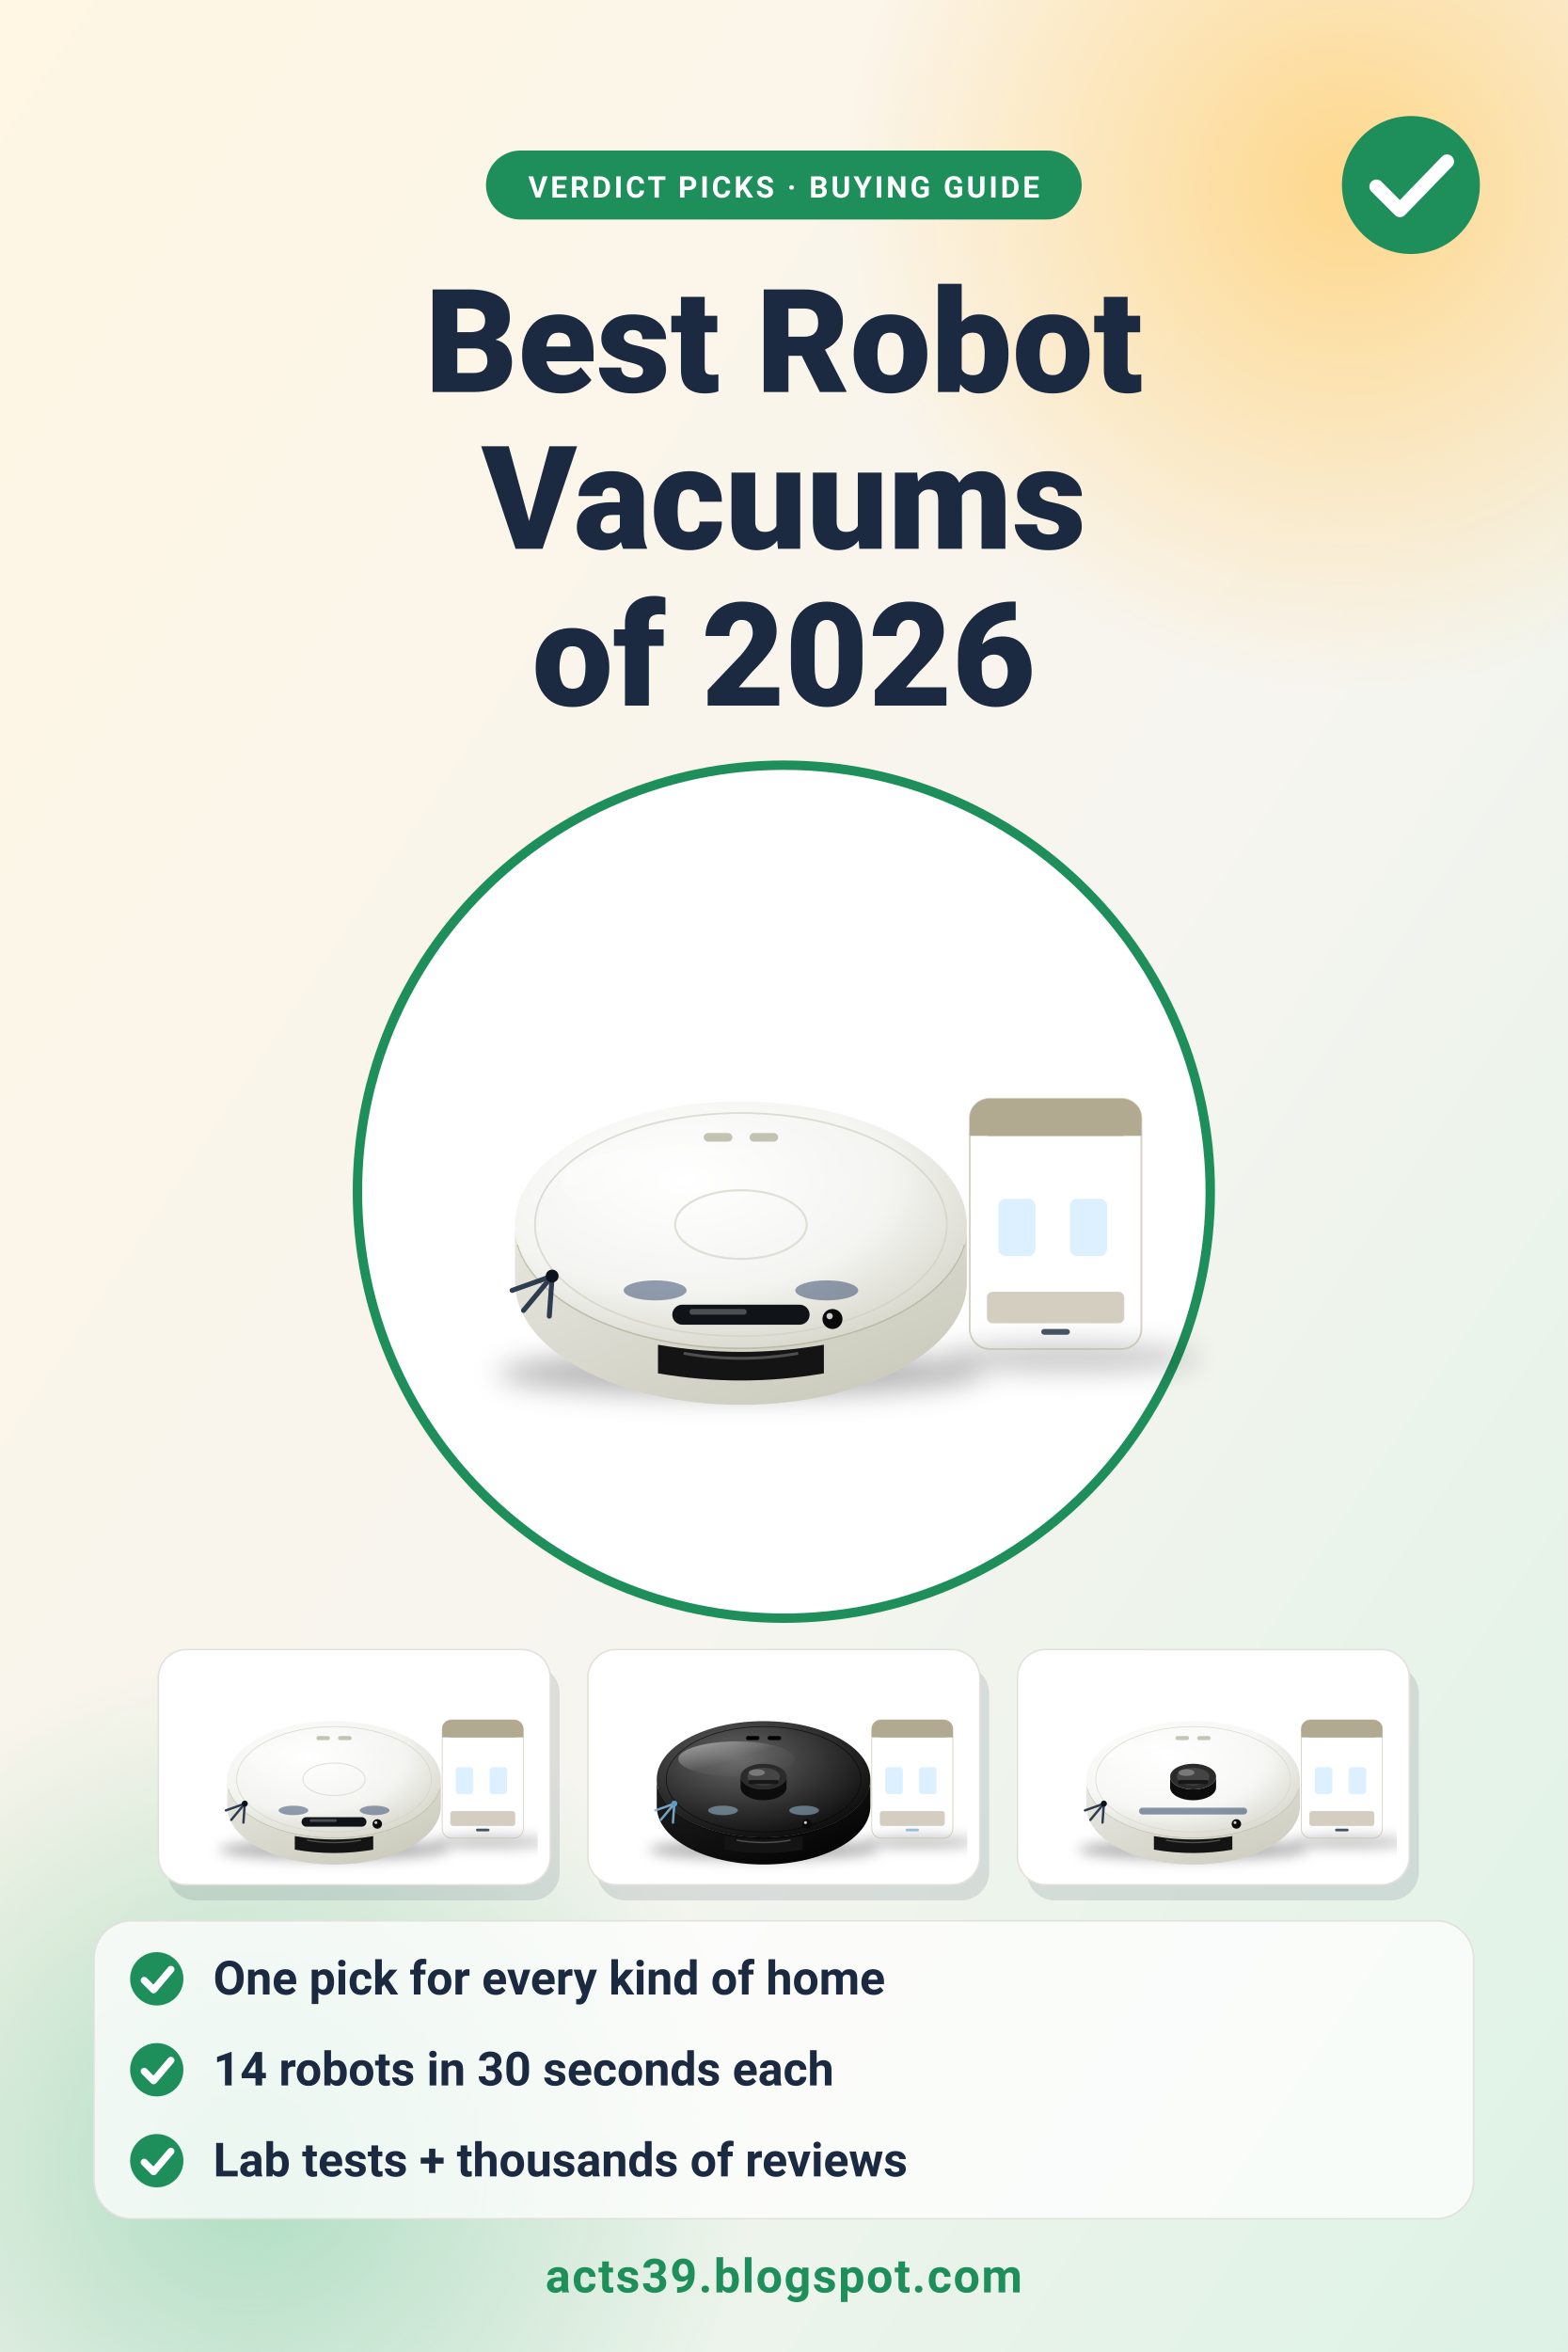
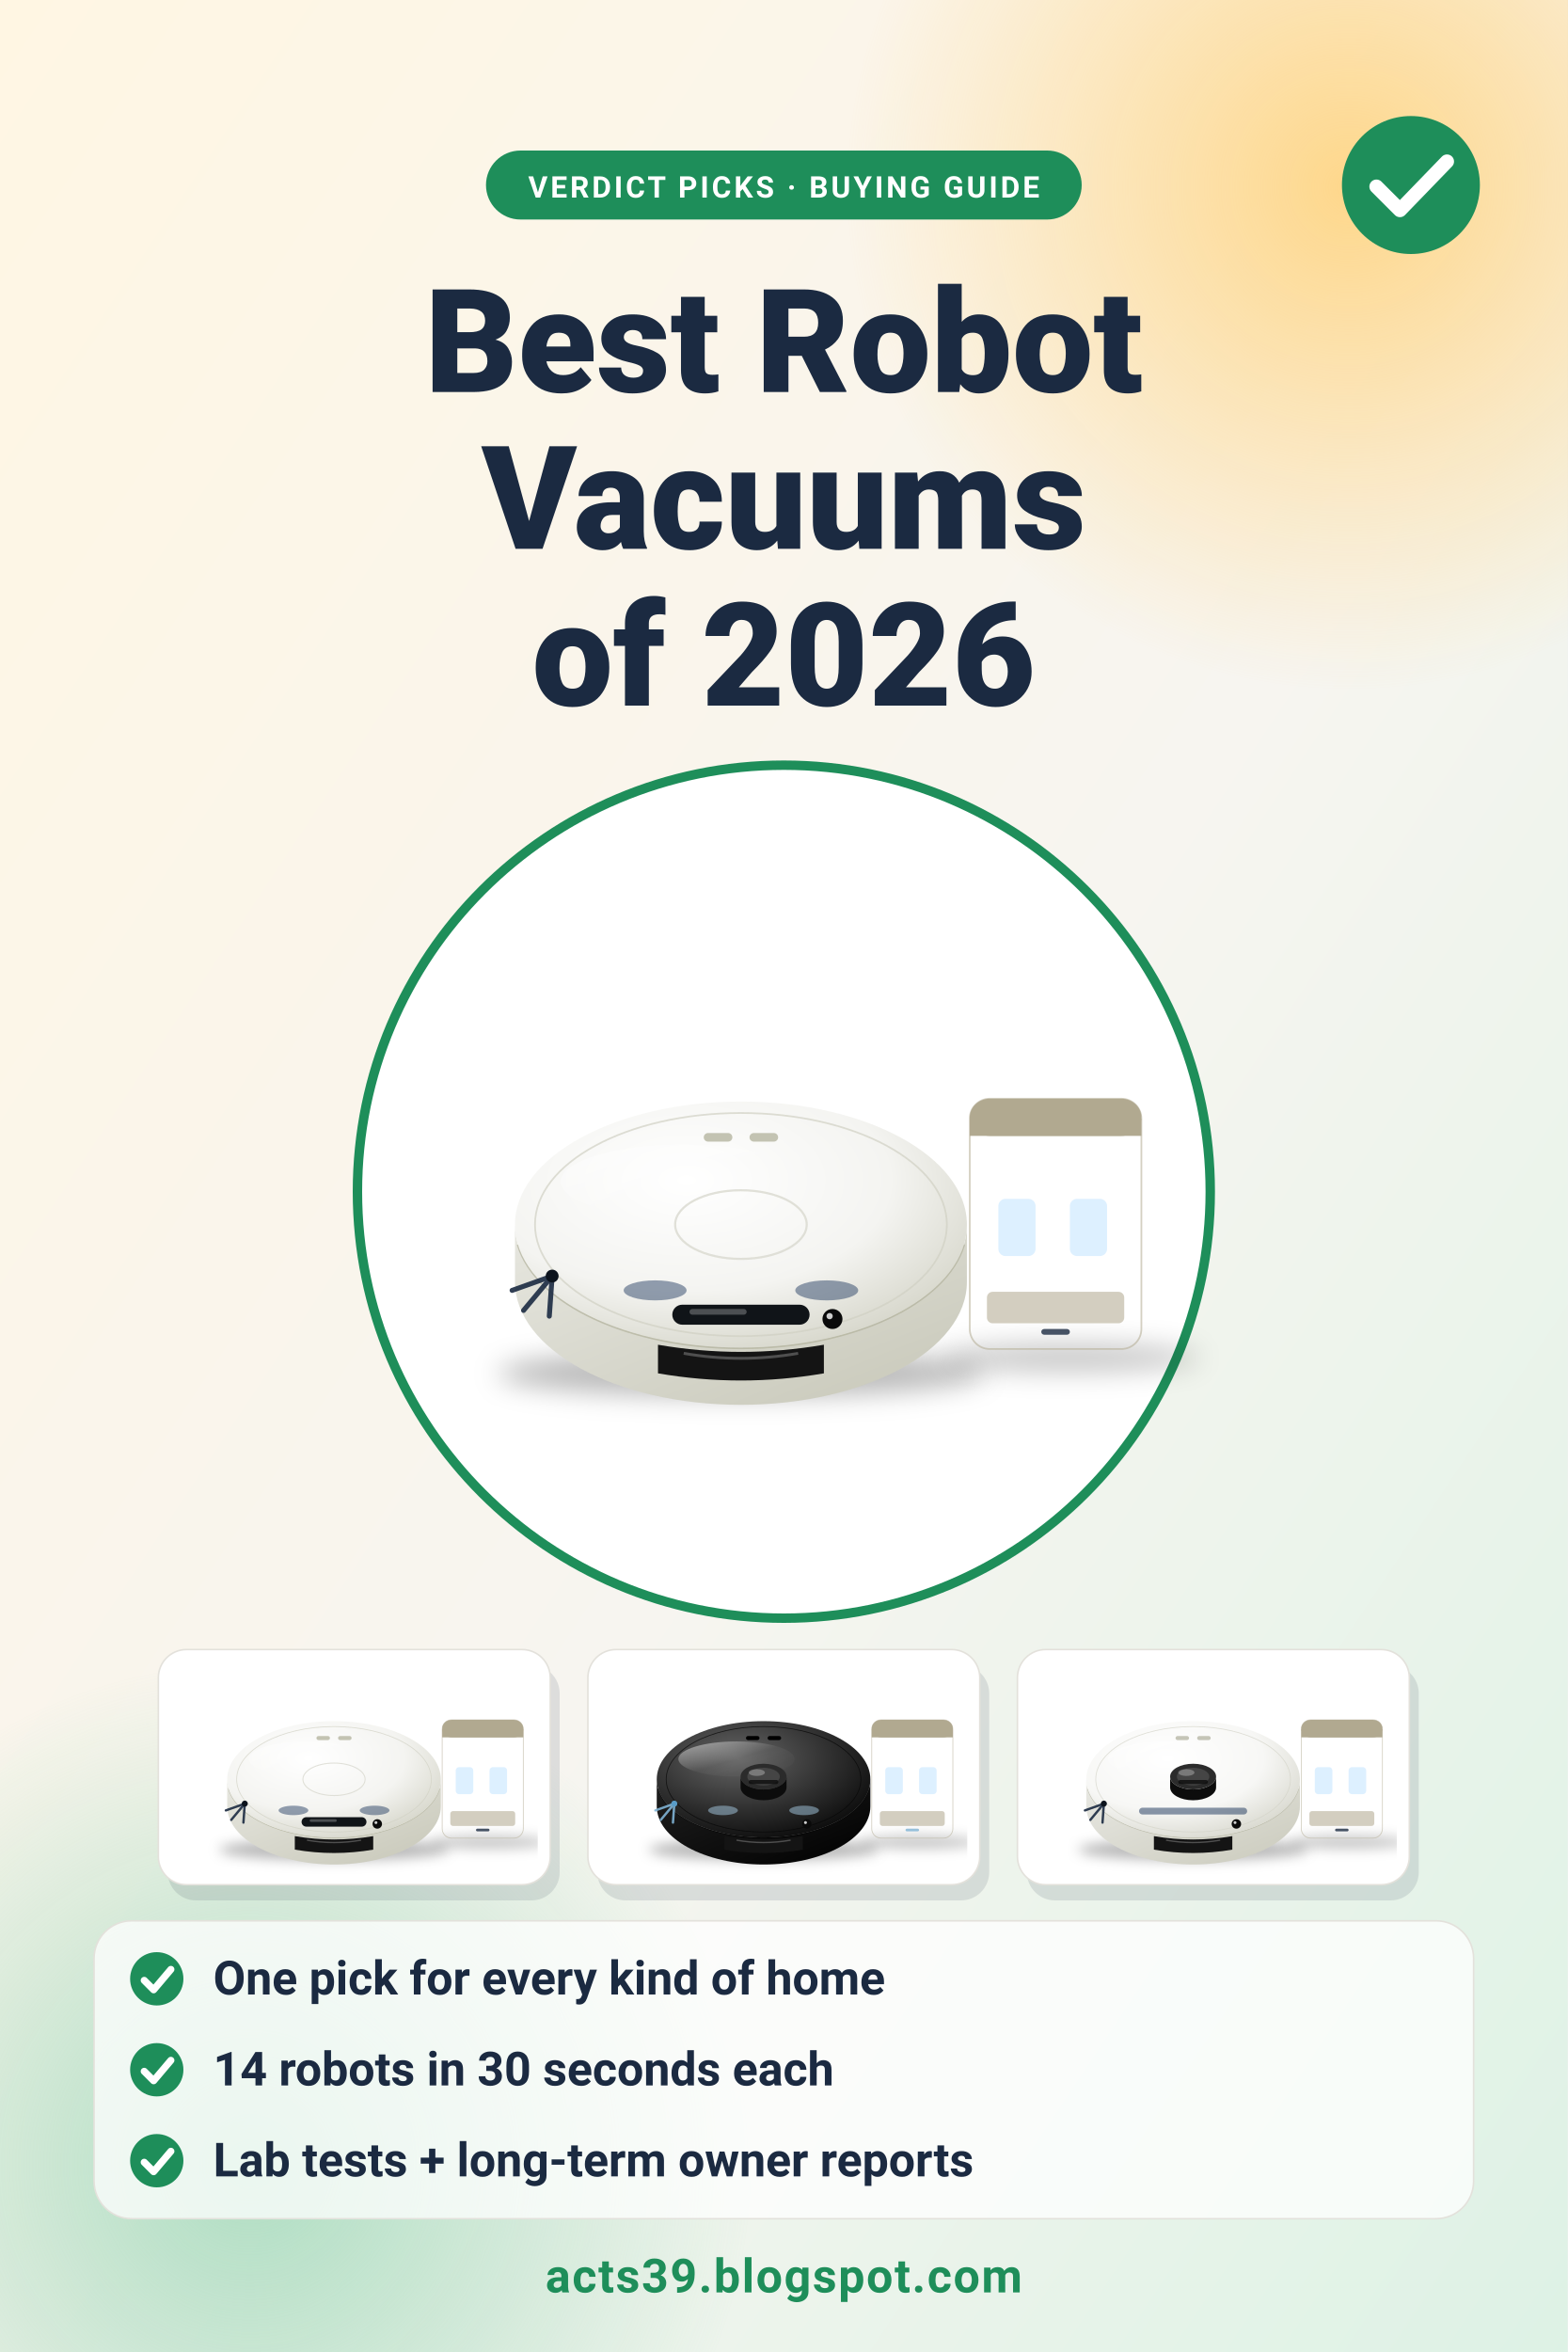
<svg xmlns="http://www.w3.org/2000/svg" viewBox="0 0 1000 1500" role="img" aria-label="Best Robot Vacuums of 2026 — Verdict Picks buying guide, with a render of the Roborock Saros 10R">
  <defs>
    <linearGradient id="bp-bg" x1="0" y1="0" x2="1" y2="1">
      <stop offset="0" stop-color="#FFF6E3" />
      <stop offset="0.55" stop-color="#F7F5F0" />
      <stop offset="1" stop-color="#DDF2E5" />
    </linearGradient>
    <radialGradient id="bp-sun" cx="50%" cy="50%" r="50%">
      <stop offset="0" stop-color="#FFD27A" stop-opacity="0.85" />
      <stop offset="1" stop-color="#FFD27A" stop-opacity="0" />
    </radialGradient>
    <radialGradient id="bp-leaf" cx="50%" cy="50%" r="50%">
      <stop offset="0" stop-color="#8FD3AE" stop-opacity="0.7" />
      <stop offset="1" stop-color="#8FD3AE" stop-opacity="0" />
    </radialGradient>
  </defs>
  <rect width="1000" height="1500" fill="url(#bp-bg)" />
  <circle cx="860" cy="120" r="320" fill="url(#bp-sun)" />
  <circle cx="160" cy="1380" r="320" fill="url(#bp-leaf)" />
  <g font-family="-apple-system,Segoe UI,Roboto,Helvetica,Arial,sans-serif">
    <rect x="310" y="96" width="380" height="44" rx="22" fill="#1E8E5A" />
    <text x="500" y="126" text-anchor="middle" font-size="19" font-weight="700" fill="#fff" letter-spacing="1.8">VERDICT PICKS · BUYING GUIDE</text>
    <text x="500" y="250" text-anchor="middle" font-size="92" font-weight="800" fill="#1B2A41">Best Robot</text>
    <text x="500" y="350" text-anchor="middle" font-size="92" font-weight="800" fill="#1B2A41">Vacuums</text>
    <text x="500" y="450" text-anchor="middle" font-size="92" font-weight="800" fill="#1B2A41">of 2026</text>
  </g>
  <circle cx="500" cy="760" r="272" fill="#fff" />
  <circle cx="500" cy="760" r="272" fill="none" stroke="#1E8E5A" stroke-width="6" />
  <g transform="translate(226.3158 582.1053) scale(0.9122807)">
    <defs>
      <radialGradient id="bphero-bg" cx="50%" cy="38%" r="72%">
        <stop offset="0" stop-color="#ffffff" />
        <stop offset="0.7" stop-color="#f3f3f1" />
        <stop offset="1" stop-color="#e4e4e1" />
      </radialGradient>
      <filter id="bphero-blur" x="-30%" y="-80%" width="160%" height="300%">
        <feGaussianBlur stdDeviation="9" />
      </filter>
      <filter id="bphero-soft" x="-20%" y="-20%" width="140%" height="140%">
        <feGaussianBlur stdDeviation="2.2" />
      </filter>
      <filter id="bphero-glow" x="-50%" y="-50%" width="200%" height="200%">
        <feGaussianBlur stdDeviation="5" />
      </filter>
      <linearGradient id="bphero-front" x1="0" y1="0" x2="0.35" y2="1">
        <stop offset="0" stop-color="#ffffff" />
        <stop offset="0.55" stop-color="#F4F4F1" />
        <stop offset="1" stop-color="#e0e0d7" />
      </linearGradient>
      <linearGradient id="bphero-side" x1="0" y1="0" x2="1" y2="1">
        <stop offset="0" stop-color="#e7e7e0" />
        <stop offset="1" stop-color="#c7c7b8" />
      </linearGradient>
      <linearGradient id="bphero-top" x1="0" y1="0" x2="1" y2="1">
        <stop offset="0" stop-color="#ffffff" />
        <stop offset="1" stop-color="#ffffff" />
      </linearGradient>
      <radialGradient id="bphero-dome" cx="38%" cy="32%" r="75%">
        <stop offset="0" stop-color="#ffffff" />
        <stop offset="0.6" stop-color="#F4F4F1" />
        <stop offset="1" stop-color="#d5d5c9" />
      </radialGradient>
      <linearGradient id="bphero-gloss" x1="0" y1="0" x2="1" y2="1">
        <stop offset="0" stop-color="#ffffff" stop-opacity="0.55" />
        <stop offset="0.5" stop-color="#ffffff" stop-opacity="0.05" />
        <stop offset="1" stop-color="#ffffff" stop-opacity="0" />
      </linearGradient>
      <linearGradient id="bphero-screen" x1="0" y1="0" x2="1" y2="1">
        <stop offset="0" stop-color="#1d2a3a" />
        <stop offset="1" stop-color="#060a10" />
      </linearGradient>
      <linearGradient id="bphero-metal" x1="0" y1="0" x2="1" y2="0">
        <stop offset="0" stop-color="#d9d9d6" />
        <stop offset="0.35" stop-color="#f4f4f2" />
        <stop offset="0.65" stop-color="#bdbdb9" />
        <stop offset="1" stop-color="#e6e6e3" />
      </linearGradient>
      <linearGradient id="bphero-accent" x1="0" y1="0" x2="0" y2="1">
        <stop offset="0" stop-color="#314d77" />
        <stop offset="1" stop-color="#090e16" />
      </linearGradient>
      <linearGradient id="bphero-lens" x1="0" y1="0" x2="1" y2="1">
        <stop offset="0" stop-color="#5a6470" />
        <stop offset="0.45" stop-color="#1c2129" />
        <stop offset="0.55" stop-color="#2b323c" />
        <stop offset="1" stop-color="#0c0f14" />
      </linearGradient>
    </defs>
    <ellipse cx="270" cy="322" rx="170" ry="16" fill="#000" opacity="0.28" filter="url(#bphero-blur)" />
    <ellipse cx="500.0" cy="311" rx="90.0" ry="10" fill="#000" opacity="0.22" filter="url(#bphero-blur)" />
    <path d="M 550 135.6 L 578.6 112.2 L 578.6 276.0 Q 578.6 281.6 574.4 281.6 L 550 302.9 Z" fill="url(#bpherod-side)" />
    <path d="M 437.0 130 L 465.6 106.6 L 574.4 106.6 Q 578.6 106.6 578.6 112.2 L 550 135.6 Q 550 130 543.0 130 Z" fill="url(#bpherod-top)" />
    <rect x="430" y="130" width="120" height="175" rx="14" fill="url(#bpherod-front)" />
    <rect x="430" y="130" width="120" height="175" rx="14" fill="none" stroke="#b7b099" stroke-width="1.2" opacity="0.6" />
    <path d="M 444 133 L 536 133" stroke="#fff" stroke-opacity="0.35" stroke-width="2" stroke-linecap="round" />
    <rect x="430" y="130" width="120" height="26" rx="14" fill="#b1a990" />
    <rect x="430" y="144" width="120" height="12" fill="#b1a990" />
    <rect x="444.0" y="176" width="38.0" height="72" rx="8" fill="#ffffff" opacity="0.55" />
    <rect x="450.0" y="200" width="26.0" height="40" rx="5" fill="#9fd3ff" opacity="0.35" />
    <rect x="494.0" y="176" width="38.0" height="72" rx="8" fill="#ffffff" opacity="0.55" />
    <rect x="500.0" y="200" width="26.0" height="40" rx="5" fill="#9fd3ff" opacity="0.35" />
    <rect x="442" y="265" width="96" height="22" rx="4" fill="#d3cec0" />
    <rect x="480.0" y="291" width="20" height="4" rx="2" fill="#1B2A41" opacity="0.8" />
    <path d="M 112 218 A 158 86 0 0 0 428 218 L 428 258 A 158 86 0 0 1 112 258 Z" fill="url(#bphero-side)" />
    <path d="M 114 232 A 158 86 0 0 0 426 232" fill="none" stroke="#b1b19b" stroke-width="1.5" opacity="0.7" />
    <path d="M 212 302 Q 270 312 328 302 L 328 322 Q 270 332 212 322 Z" fill="#141414" />
    <path d="M 230 308 Q 270 315 310 308" stroke="#fff" stroke-opacity="0.25" stroke-width="2" fill="none" />
    <ellipse cx="270" cy="218" rx="158" ry="86" fill="url(#bphero-dome)" />
    <ellipse cx="270" cy="218" rx="144" ry="78" fill="none" stroke="#d0d0c3" stroke-width="1.2" opacity="0.7" />
    <ellipse cx="230" cy="188" rx="86" ry="26" fill="url(#bphero-gloss)" />
    <rect x="222" y="274" width="96" height="14" rx="7" fill="#101418" />
    <rect x="234" y="277" width="40" height="4" rx="2" fill="#fff" opacity="0.25" />
    <ellipse cx="270" cy="218" rx="46" ry="24" fill="none" stroke="#d9d9cf" stroke-width="1.5" opacity="0.8" />
    <circle cx="334" cy="284" r="7" fill="#0a0a0a" />
    <circle cx="332" cy="282" r="2.2" fill="#fff" opacity="0.8" />
    <rect x="244" y="154" width="20" height="6" rx="3" fill="#c3c3b2" />
    <rect x="276" y="154" width="20" height="6" rx="3" fill="#c3c3b2" />
    <g stroke="#1B2A41" stroke-width="3.5" stroke-linecap="round" opacity="0.9">
      <line x1="138" y1="254" x2="110" y2="264" />
      <line x1="138" y1="254" x2="118" y2="278" />
      <line x1="138" y1="254" x2="136" y2="282" />
    </g>
    <circle cx="138" cy="254" r="4.5" fill="#0c131d" />
    <ellipse cx="210" cy="264" rx="22" ry="7" fill="#2a4165" opacity="0.5" />
    <ellipse cx="330" cy="264" rx="22" ry="7" fill="#2a4165" opacity="0.5" />
  </g>
  <g transform="translate(101.0 1052)">
    <rect x="6" y="10" width="250" height="150" rx="18" fill="#1B2A41" opacity="0.12" />
    <rect width="250" height="150" rx="18" fill="#fff" />
    <rect width="250" height="150" rx="18" fill="none" stroke="#E3E1DB" />
    <svg x="8" y="6" width="234" height="138" viewBox="60 40 480 320" preserveAspectRatio="xMidYMid meet">
      <g transform="translate(0 0) scale(1.0)">
        <defs>
          <radialGradient id="psaros-10r-bg" cx="50%" cy="38%" r="72%">
            <stop offset="0" stop-color="#ffffff" />
            <stop offset="0.7" stop-color="#f3f3f1" />
            <stop offset="1" stop-color="#e4e4e1" />
          </radialGradient>
          <filter id="psaros-10r-blur" x="-30%" y="-80%" width="160%" height="300%">
            <feGaussianBlur stdDeviation="9" />
          </filter>
          <filter id="psaros-10r-soft" x="-20%" y="-20%" width="140%" height="140%">
            <feGaussianBlur stdDeviation="2.2" />
          </filter>
          <filter id="psaros-10r-glow" x="-50%" y="-50%" width="200%" height="200%">
            <feGaussianBlur stdDeviation="5" />
          </filter>
          <linearGradient id="psaros-10r-front" x1="0" y1="0" x2="0.35" y2="1">
            <stop offset="0" stop-color="#ffffff" />
            <stop offset="0.55" stop-color="#F4F4F1" />
            <stop offset="1" stop-color="#e0e0d7" />
          </linearGradient>
          <linearGradient id="psaros-10r-side" x1="0" y1="0" x2="1" y2="1">
            <stop offset="0" stop-color="#e7e7e0" />
            <stop offset="1" stop-color="#c7c7b8" />
          </linearGradient>
          <linearGradient id="psaros-10r-top" x1="0" y1="0" x2="1" y2="1">
            <stop offset="0" stop-color="#ffffff" />
            <stop offset="1" stop-color="#ffffff" />
          </linearGradient>
          <radialGradient id="psaros-10r-dome" cx="38%" cy="32%" r="75%">
            <stop offset="0" stop-color="#ffffff" />
            <stop offset="0.6" stop-color="#F4F4F1" />
            <stop offset="1" stop-color="#d5d5c9" />
          </radialGradient>
          <linearGradient id="psaros-10r-gloss" x1="0" y1="0" x2="1" y2="1">
            <stop offset="0" stop-color="#ffffff" stop-opacity="0.55" />
            <stop offset="0.5" stop-color="#ffffff" stop-opacity="0.05" />
            <stop offset="1" stop-color="#ffffff" stop-opacity="0" />
          </linearGradient>
          <linearGradient id="psaros-10r-screen" x1="0" y1="0" x2="1" y2="1">
            <stop offset="0" stop-color="#1d2a3a" />
            <stop offset="1" stop-color="#060a10" />
          </linearGradient>
          <linearGradient id="psaros-10r-metal" x1="0" y1="0" x2="1" y2="0">
            <stop offset="0" stop-color="#d9d9d6" />
            <stop offset="0.35" stop-color="#f4f4f2" />
            <stop offset="0.65" stop-color="#bdbdb9" />
            <stop offset="1" stop-color="#e6e6e3" />
          </linearGradient>
          <linearGradient id="psaros-10r-accent" x1="0" y1="0" x2="0" y2="1">
            <stop offset="0" stop-color="#314d77" />
            <stop offset="1" stop-color="#090e16" />
          </linearGradient>
          <linearGradient id="psaros-10r-lens" x1="0" y1="0" x2="1" y2="1">
            <stop offset="0" stop-color="#5a6470" />
            <stop offset="0.45" stop-color="#1c2129" />
            <stop offset="0.55" stop-color="#2b323c" />
            <stop offset="1" stop-color="#0c0f14" />
          </linearGradient>
        </defs>
        <ellipse cx="270" cy="322" rx="170" ry="16" fill="#000" opacity="0.28" filter="url(#psaros-10r-blur)" />
        <ellipse cx="500.0" cy="311" rx="90.0" ry="10" fill="#000" opacity="0.22" filter="url(#psaros-10r-blur)" />
        <path d="M 550 135.6 L 578.6 112.2 L 578.6 276.0 Q 578.6 281.6 574.4 281.6 L 550 302.9 Z" fill="url(#psaros-10rd-side)" />
        <path d="M 437.0 130 L 465.6 106.6 L 574.4 106.6 Q 578.6 106.6 578.6 112.2 L 550 135.6 Q 550 130 543.0 130 Z" fill="url(#psaros-10rd-top)" />
        <rect x="430" y="130" width="120" height="175" rx="14" fill="url(#psaros-10rd-front)" />
        <rect x="430" y="130" width="120" height="175" rx="14" fill="none" stroke="#b7b099" stroke-width="1.2" opacity="0.6" />
        <path d="M 444 133 L 536 133" stroke="#fff" stroke-opacity="0.35" stroke-width="2" stroke-linecap="round" />
        <rect x="430" y="130" width="120" height="26" rx="14" fill="#b1a990" />
        <rect x="430" y="144" width="120" height="12" fill="#b1a990" />
        <rect x="444.0" y="176" width="38.0" height="72" rx="8" fill="#ffffff" opacity="0.55" />
        <rect x="450.0" y="200" width="26.0" height="40" rx="5" fill="#9fd3ff" opacity="0.35" />
        <rect x="494.0" y="176" width="38.0" height="72" rx="8" fill="#ffffff" opacity="0.55" />
        <rect x="500.0" y="200" width="26.0" height="40" rx="5" fill="#9fd3ff" opacity="0.35" />
        <rect x="442" y="265" width="96" height="22" rx="4" fill="#d3cec0" />
        <rect x="480.0" y="291" width="20" height="4" rx="2" fill="#1B2A41" opacity="0.8" />
        <path d="M 112 218 A 158 86 0 0 0 428 218 L 428 258 A 158 86 0 0 1 112 258 Z" fill="url(#psaros-10r-side)" />
        <path d="M 114 232 A 158 86 0 0 0 426 232" fill="none" stroke="#b1b19b" stroke-width="1.5" opacity="0.7" />
        <path d="M 212 302 Q 270 312 328 302 L 328 322 Q 270 332 212 322 Z" fill="#141414" />
        <path d="M 230 308 Q 270 315 310 308" stroke="#fff" stroke-opacity="0.25" stroke-width="2" fill="none" />
        <ellipse cx="270" cy="218" rx="158" ry="86" fill="url(#psaros-10r-dome)" />
        <ellipse cx="270" cy="218" rx="144" ry="78" fill="none" stroke="#d0d0c3" stroke-width="1.2" opacity="0.7" />
        <ellipse cx="230" cy="188" rx="86" ry="26" fill="url(#psaros-10r-gloss)" />
        <rect x="222" y="274" width="96" height="14" rx="7" fill="#101418" />
        <rect x="234" y="277" width="40" height="4" rx="2" fill="#fff" opacity="0.25" />
        <ellipse cx="270" cy="218" rx="46" ry="24" fill="none" stroke="#d9d9cf" stroke-width="1.5" opacity="0.8" />
        <circle cx="334" cy="284" r="7" fill="#0a0a0a" />
        <circle cx="332" cy="282" r="2.2" fill="#fff" opacity="0.8" />
        <rect x="244" y="154" width="20" height="6" rx="3" fill="#c3c3b2" />
        <rect x="276" y="154" width="20" height="6" rx="3" fill="#c3c3b2" />
        <g stroke="#1B2A41" stroke-width="3.5" stroke-linecap="round" opacity="0.9">
          <line x1="138" y1="254" x2="110" y2="264" />
          <line x1="138" y1="254" x2="118" y2="278" />
          <line x1="138" y1="254" x2="136" y2="282" />
        </g>
        <circle cx="138" cy="254" r="4.5" fill="#0c131d" />
        <ellipse cx="210" cy="264" rx="22" ry="7" fill="#2a4165" opacity="0.5" />
        <ellipse cx="330" cy="264" rx="22" ry="7" fill="#2a4165" opacity="0.5" />
      </g>
    </svg>
  </g>
  <g transform="translate(375.0 1052)">
    <rect x="6" y="10" width="250" height="150" rx="18" fill="#1B2A41" opacity="0.12" />
    <rect width="250" height="150" rx="18" fill="#fff" />
    <rect width="250" height="150" rx="18" fill="none" stroke="#E3E1DB" />
    <svg x="8" y="6" width="234" height="138" viewBox="60 40 480 320" preserveAspectRatio="xMidYMid meet">
      <g transform="translate(0 0) scale(1.0)">
        <defs>
          <radialGradient id="pl50-bg" cx="50%" cy="38%" r="72%">
            <stop offset="0" stop-color="#ffffff" />
            <stop offset="0.7" stop-color="#f3f3f1" />
            <stop offset="1" stop-color="#e4e4e1" />
          </radialGradient>
          <filter id="pl50-blur" x="-30%" y="-80%" width="160%" height="300%">
            <feGaussianBlur stdDeviation="9" />
          </filter>
          <filter id="pl50-soft" x="-20%" y="-20%" width="140%" height="140%">
            <feGaussianBlur stdDeviation="2.2" />
          </filter>
          <filter id="pl50-glow" x="-50%" y="-50%" width="200%" height="200%">
            <feGaussianBlur stdDeviation="5" />
          </filter>
          <linearGradient id="pl50-front" x1="0" y1="0" x2="0.35" y2="1">
            <stop offset="0" stop-color="#484848" />
            <stop offset="0.55" stop-color="#2E2E2E" />
            <stop offset="1" stop-color="#171717" />
          </linearGradient>
          <linearGradient id="pl50-side" x1="0" y1="0" x2="1" y2="1">
            <stop offset="0" stop-color="#1f1f1f" />
            <stop offset="1" stop-color="#000000" />
          </linearGradient>
          <linearGradient id="pl50-top" x1="0" y1="0" x2="1" y2="1">
            <stop offset="0" stop-color="#6b6b6b" />
            <stop offset="1" stop-color="#3d3d3d" />
          </linearGradient>
          <radialGradient id="pl50-dome" cx="38%" cy="32%" r="75%">
            <stop offset="0" stop-color="#666666" />
            <stop offset="0.6" stop-color="#2E2E2E" />
            <stop offset="1" stop-color="#0a0a0a" />
          </radialGradient>
          <linearGradient id="pl50-gloss" x1="0" y1="0" x2="1" y2="1">
            <stop offset="0" stop-color="#ffffff" stop-opacity="0.55" />
            <stop offset="0.5" stop-color="#ffffff" stop-opacity="0.05" />
            <stop offset="1" stop-color="#ffffff" stop-opacity="0" />
          </linearGradient>
          <linearGradient id="pl50-screen" x1="0" y1="0" x2="1" y2="1">
            <stop offset="0" stop-color="#1d2a3a" />
            <stop offset="1" stop-color="#060a10" />
          </linearGradient>
          <linearGradient id="pl50-metal" x1="0" y1="0" x2="1" y2="0">
            <stop offset="0" stop-color="#d9d9d6" />
            <stop offset="0.35" stop-color="#f4f4f2" />
            <stop offset="0.65" stop-color="#bdbdb9" />
            <stop offset="1" stop-color="#e6e6e3" />
          </linearGradient>
          <linearGradient id="pl50-accent" x1="0" y1="0" x2="0" y2="1">
            <stop offset="0" stop-color="#b9d5e8" />
            <stop offset="1" stop-color="#5198c6" />
          </linearGradient>
          <linearGradient id="pl50-lens" x1="0" y1="0" x2="1" y2="1">
            <stop offset="0" stop-color="#5a6470" />
            <stop offset="0.45" stop-color="#1c2129" />
            <stop offset="0.55" stop-color="#2b323c" />
            <stop offset="1" stop-color="#0c0f14" />
          </linearGradient>
        </defs>
        <ellipse cx="270" cy="322" rx="170" ry="16" fill="#000" opacity="0.28" filter="url(#pl50-blur)" />
        <ellipse cx="500.0" cy="311" rx="90.0" ry="10" fill="#000" opacity="0.22" filter="url(#pl50-blur)" />
        <path d="M 550 135.6 L 578.6 112.2 L 578.6 276.0 Q 578.6 281.6 574.4 281.6 L 550 302.9 Z" fill="url(#pl50d-side)" />
        <path d="M 437.0 130 L 465.6 106.6 L 574.4 106.6 Q 578.6 106.6 578.6 112.2 L 550 135.6 Q 550 130 543.0 130 Z" fill="url(#pl50d-top)" />
        <rect x="430" y="130" width="120" height="175" rx="14" fill="url(#pl50d-front)" />
        <rect x="430" y="130" width="120" height="175" rx="14" fill="none" stroke="#b7b099" stroke-width="1.2" opacity="0.6" />
        <path d="M 444 133 L 536 133" stroke="#fff" stroke-opacity="0.35" stroke-width="2" stroke-linecap="round" />
        <rect x="430" y="130" width="120" height="26" rx="14" fill="#b1a990" />
        <rect x="430" y="144" width="120" height="12" fill="#b1a990" />
        <rect x="444.0" y="176" width="38.0" height="72" rx="8" fill="#ffffff" opacity="0.55" />
        <rect x="450.0" y="200" width="26.0" height="40" rx="5" fill="#9fd3ff" opacity="0.35" />
        <rect x="494.0" y="176" width="38.0" height="72" rx="8" fill="#ffffff" opacity="0.55" />
        <rect x="500.0" y="200" width="26.0" height="40" rx="5" fill="#9fd3ff" opacity="0.35" />
        <rect x="442" y="265" width="96" height="22" rx="4" fill="#d3cec0" />
        <rect x="480.0" y="291" width="20" height="4" rx="2" fill="#7FB3D5" opacity="0.8" />
        <path d="M 112 218 A 158 86 0 0 0 428 218 L 428 258 A 158 86 0 0 1 112 258 Z" fill="url(#pl50-side)" />
        <path d="M 114 232 A 158 86 0 0 0 426 232" fill="none" stroke="#000000" stroke-width="1.5" opacity="0.7" />
        <path d="M 212 302 Q 270 312 328 302 L 328 322 Q 270 332 212 322 Z" fill="#141414" />
        <path d="M 230 308 Q 270 315 310 308" stroke="#fff" stroke-opacity="0.25" stroke-width="2" fill="none" />
        <ellipse cx="270" cy="218" rx="158" ry="86" fill="url(#pl50-dome)" />
        <ellipse cx="270" cy="218" rx="144" ry="78" fill="none" stroke="#050505" stroke-width="1.2" opacity="0.7" />
        <ellipse cx="230" cy="188" rx="86" ry="26" fill="url(#pl50-gloss)" />
        <path d="M 236 214 A 34 19 0 0 0 304 214 L 304 230 A 34 19 0 0 1 236 230 Z" fill="#0c0c0c" />
        <ellipse cx="270" cy="214" rx="34" ry="19" fill="#2B2B2B" />
        <ellipse cx="270" cy="214" rx="24" ry="13" fill="#454545" />
        <rect x="248" y="219" width="44" height="6" rx="3" fill="#0d0d0d" opacity="0.8" />
        <ellipse cx="260" cy="208" rx="12" ry="5" fill="#fff" opacity="0.28" />
        <circle cx="334" cy="284" r="7" fill="#0a0a0a" />
        <circle cx="332" cy="282" r="2.2" fill="#fff" opacity="0.8" />
        <rect x="244" y="154" width="20" height="6" rx="3" fill="#000000" />
        <rect x="276" y="154" width="20" height="6" rx="3" fill="#000000" />
        <g stroke="#7FB3D5" stroke-width="3.5" stroke-linecap="round" opacity="0.9">
          <line x1="138" y1="254" x2="110" y2="264" />
          <line x1="138" y1="254" x2="118" y2="278" />
          <line x1="138" y1="254" x2="136" y2="282" />
        </g>
        <circle cx="138" cy="254" r="4.5" fill="#599cc8" />
        <ellipse cx="210" cy="264" rx="22" ry="7" fill="#a5cae2" opacity="0.5" />
        <ellipse cx="330" cy="264" rx="22" ry="7" fill="#a5cae2" opacity="0.5" />
      </g>
    </svg>
  </g>
  <g transform="translate(649.0 1052)">
    <rect x="6" y="10" width="250" height="150" rx="18" fill="#1B2A41" opacity="0.12" />
    <rect width="250" height="150" rx="18" fill="#fff" />
    <rect width="250" height="150" rx="18" fill="none" stroke="#E3E1DB" />
    <svg x="8" y="6" width="234" height="138" viewBox="60 40 480 320" preserveAspectRatio="xMidYMid meet">
      <g transform="translate(0 0) scale(1.0)">
        <defs>
          <radialGradient id="pflow2-bg" cx="50%" cy="38%" r="72%">
            <stop offset="0" stop-color="#ffffff" />
            <stop offset="0.7" stop-color="#f3f3f1" />
            <stop offset="1" stop-color="#e4e4e1" />
          </radialGradient>
          <filter id="pflow2-blur" x="-30%" y="-80%" width="160%" height="300%">
            <feGaussianBlur stdDeviation="9" />
          </filter>
          <filter id="pflow2-soft" x="-20%" y="-20%" width="140%" height="140%">
            <feGaussianBlur stdDeviation="2.2" />
          </filter>
          <filter id="pflow2-glow" x="-50%" y="-50%" width="200%" height="200%">
            <feGaussianBlur stdDeviation="5" />
          </filter>
          <linearGradient id="pflow2-front" x1="0" y1="0" x2="0.35" y2="1">
            <stop offset="0" stop-color="#ffffff" />
            <stop offset="0.55" stop-color="#F7F7F5" />
            <stop offset="1" stop-color="#e3e3dc" />
          </linearGradient>
          <linearGradient id="pflow2-side" x1="0" y1="0" x2="1" y2="1">
            <stop offset="0" stop-color="#e9e9e4" />
            <stop offset="1" stop-color="#cacabc" />
          </linearGradient>
          <linearGradient id="pflow2-top" x1="0" y1="0" x2="1" y2="1">
            <stop offset="0" stop-color="#ffffff" />
            <stop offset="1" stop-color="#ffffff" />
          </linearGradient>
          <radialGradient id="pflow2-dome" cx="38%" cy="32%" r="75%">
            <stop offset="0" stop-color="#ffffff" />
            <stop offset="0.6" stop-color="#F7F7F5" />
            <stop offset="1" stop-color="#d7d7cd" />
          </radialGradient>
          <linearGradient id="pflow2-gloss" x1="0" y1="0" x2="1" y2="1">
            <stop offset="0" stop-color="#ffffff" stop-opacity="0.55" />
            <stop offset="0.5" stop-color="#ffffff" stop-opacity="0.05" />
            <stop offset="1" stop-color="#ffffff" stop-opacity="0" />
          </linearGradient>
          <linearGradient id="pflow2-screen" x1="0" y1="0" x2="1" y2="1">
            <stop offset="0" stop-color="#1d2a3a" />
            <stop offset="1" stop-color="#060a10" />
          </linearGradient>
          <linearGradient id="pflow2-metal" x1="0" y1="0" x2="1" y2="0">
            <stop offset="0" stop-color="#d9d9d6" />
            <stop offset="0.35" stop-color="#f4f4f2" />
            <stop offset="0.65" stop-color="#bdbdb9" />
            <stop offset="1" stop-color="#e6e6e3" />
          </linearGradient>
          <linearGradient id="pflow2-accent" x1="0" y1="0" x2="0" y2="1">
            <stop offset="0" stop-color="#314d77" />
            <stop offset="1" stop-color="#090e16" />
          </linearGradient>
          <linearGradient id="pflow2-lens" x1="0" y1="0" x2="1" y2="1">
            <stop offset="0" stop-color="#5a6470" />
            <stop offset="0.45" stop-color="#1c2129" />
            <stop offset="0.55" stop-color="#2b323c" />
            <stop offset="1" stop-color="#0c0f14" />
          </linearGradient>
        </defs>
        <ellipse cx="270" cy="322" rx="170" ry="16" fill="#000" opacity="0.28" filter="url(#pflow2-blur)" />
        <ellipse cx="500.0" cy="311" rx="90.0" ry="10" fill="#000" opacity="0.22" filter="url(#pflow2-blur)" />
        <path d="M 550 135.6 L 578.6 112.2 L 578.6 276.0 Q 578.6 281.6 574.4 281.6 L 550 302.9 Z" fill="url(#pflow2d-side)" />
        <path d="M 437.0 130 L 465.6 106.6 L 574.4 106.6 Q 578.6 106.6 578.6 112.2 L 550 135.6 Q 550 130 543.0 130 Z" fill="url(#pflow2d-top)" />
        <rect x="430" y="130" width="120" height="175" rx="14" fill="url(#pflow2d-front)" />
        <rect x="430" y="130" width="120" height="175" rx="14" fill="none" stroke="#b7b099" stroke-width="1.2" opacity="0.6" />
        <path d="M 444 133 L 536 133" stroke="#fff" stroke-opacity="0.35" stroke-width="2" stroke-linecap="round" />
        <rect x="430" y="130" width="120" height="26" rx="14" fill="#b1a990" />
        <rect x="430" y="144" width="120" height="12" fill="#b1a990" />
        <rect x="444.0" y="176" width="38.0" height="72" rx="8" fill="#ffffff" opacity="0.55" />
        <rect x="450.0" y="200" width="26.0" height="40" rx="5" fill="#9fd3ff" opacity="0.35" />
        <rect x="494.0" y="176" width="38.0" height="72" rx="8" fill="#ffffff" opacity="0.55" />
        <rect x="500.0" y="200" width="26.0" height="40" rx="5" fill="#9fd3ff" opacity="0.35" />
        <rect x="442" y="265" width="96" height="22" rx="4" fill="#d3cec0" />
        <rect x="480.0" y="291" width="20" height="4" rx="2" fill="#1B2A41" opacity="0.8" />
        <path d="M 112 218 A 158 86 0 0 0 428 218 L 428 258 A 158 86 0 0 1 112 258 Z" fill="url(#pflow2-side)" />
        <path d="M 114 232 A 158 86 0 0 0 426 232" fill="none" stroke="#b3b3a0" stroke-width="1.5" opacity="0.7" />
        <path d="M 212 302 Q 270 312 328 302 L 328 322 Q 270 332 212 322 Z" fill="#141414" />
        <path d="M 230 308 Q 270 315 310 308" stroke="#fff" stroke-opacity="0.25" stroke-width="2" fill="none" />
        <ellipse cx="270" cy="218" rx="158" ry="86" fill="url(#pflow2-dome)" />
        <ellipse cx="270" cy="218" rx="144" ry="78" fill="none" stroke="#d3d3c8" stroke-width="1.2" opacity="0.7" />
        <ellipse cx="230" cy="188" rx="86" ry="26" fill="url(#pflow2-gloss)" />
        <path d="M 236 214 A 34 19 0 0 0 304 214 L 304 230 A 34 19 0 0 1 236 230 Z" fill="#0c0c0c" />
        <ellipse cx="270" cy="214" rx="34" ry="19" fill="#2B2B2B" />
        <ellipse cx="270" cy="214" rx="24" ry="13" fill="#454545" />
        <rect x="248" y="219" width="44" height="6" rx="3" fill="#0d0d0d" opacity="0.8" />
        <ellipse cx="260" cy="208" rx="12" ry="5" fill="#fff" opacity="0.28" />
        <circle cx="334" cy="284" r="7" fill="#0a0a0a" />
        <circle cx="332" cy="282" r="2.2" fill="#fff" opacity="0.8" />
        <rect x="244" y="154" width="20" height="6" rx="3" fill="#c5c5b7" />
        <rect x="276" y="154" width="20" height="6" rx="3" fill="#c5c5b7" />
        <g stroke="#1B2A41" stroke-width="3.5" stroke-linecap="round" opacity="0.9">
          <line x1="138" y1="254" x2="110" y2="264" />
          <line x1="138" y1="254" x2="118" y2="278" />
          <line x1="138" y1="254" x2="136" y2="282" />
        </g>
        <circle cx="138" cy="254" r="4.5" fill="#0c131d" />
        <rect x="190" y="260" width="160" height="10" rx="5" fill="#2a4165" opacity="0.55" />
      </g>
    </svg>
  </g>
  <g font-family="-apple-system,Segoe UI,Roboto,Helvetica,Arial,sans-serif">
    <rect x="60" y="1225" width="880" height="190" rx="24" fill="#fff" fill-opacity="0.75" stroke="#E3E1DB" />
    <g transform="translate(0 1262)">
      <circle cx="100" cy="0" r="17" fill="#1E8E5A" />
      <path d="M 92 1 L 98 7 L 109 -6" fill="none" stroke="#fff" stroke-width="4.5" stroke-linecap="round" stroke-linejoin="round" />
      <text x="136" y="10" font-size="30" font-weight="600" fill="#1B2A41">One pick for every kind of home</text>
    </g>
    <g transform="translate(0 1320)">
      <circle cx="100" cy="0" r="17" fill="#1E8E5A" />
      <path d="M 92 1 L 98 7 L 109 -6" fill="none" stroke="#fff" stroke-width="4.5" stroke-linecap="round" stroke-linejoin="round" />
      <text x="136" y="10" font-size="30" font-weight="600" fill="#1B2A41">14 robots in 30 seconds each</text>
    </g>
    <g transform="translate(0 1378)">
      <circle cx="100" cy="0" r="17" fill="#1E8E5A" />
      <path d="M 92 1 L 98 7 L 109 -6" fill="none" stroke="#fff" stroke-width="4.5" stroke-linecap="round" stroke-linejoin="round" />
-       <text x="136" y="10" font-size="30" font-weight="600" fill="#1B2A41">Lab tests + thousands of reviews</text>
+       <text x="136" y="10" font-size="30" font-weight="600" fill="#1B2A41">Lab tests + long-term owner reports</text>
    </g>
    <text x="500" y="1462" text-anchor="middle" font-size="30" font-weight="700" fill="#1E8E5A" letter-spacing="1">acts39.blogspot.com</text>
  </g>
  <circle cx="900" cy="118" r="44" fill="#1E8E5A" />
  <path d="M 878 119 L 893 134 L 923 103" fill="none" stroke="#fff" stroke-width="9" stroke-linecap="round" stroke-linejoin="round" />
</svg>
